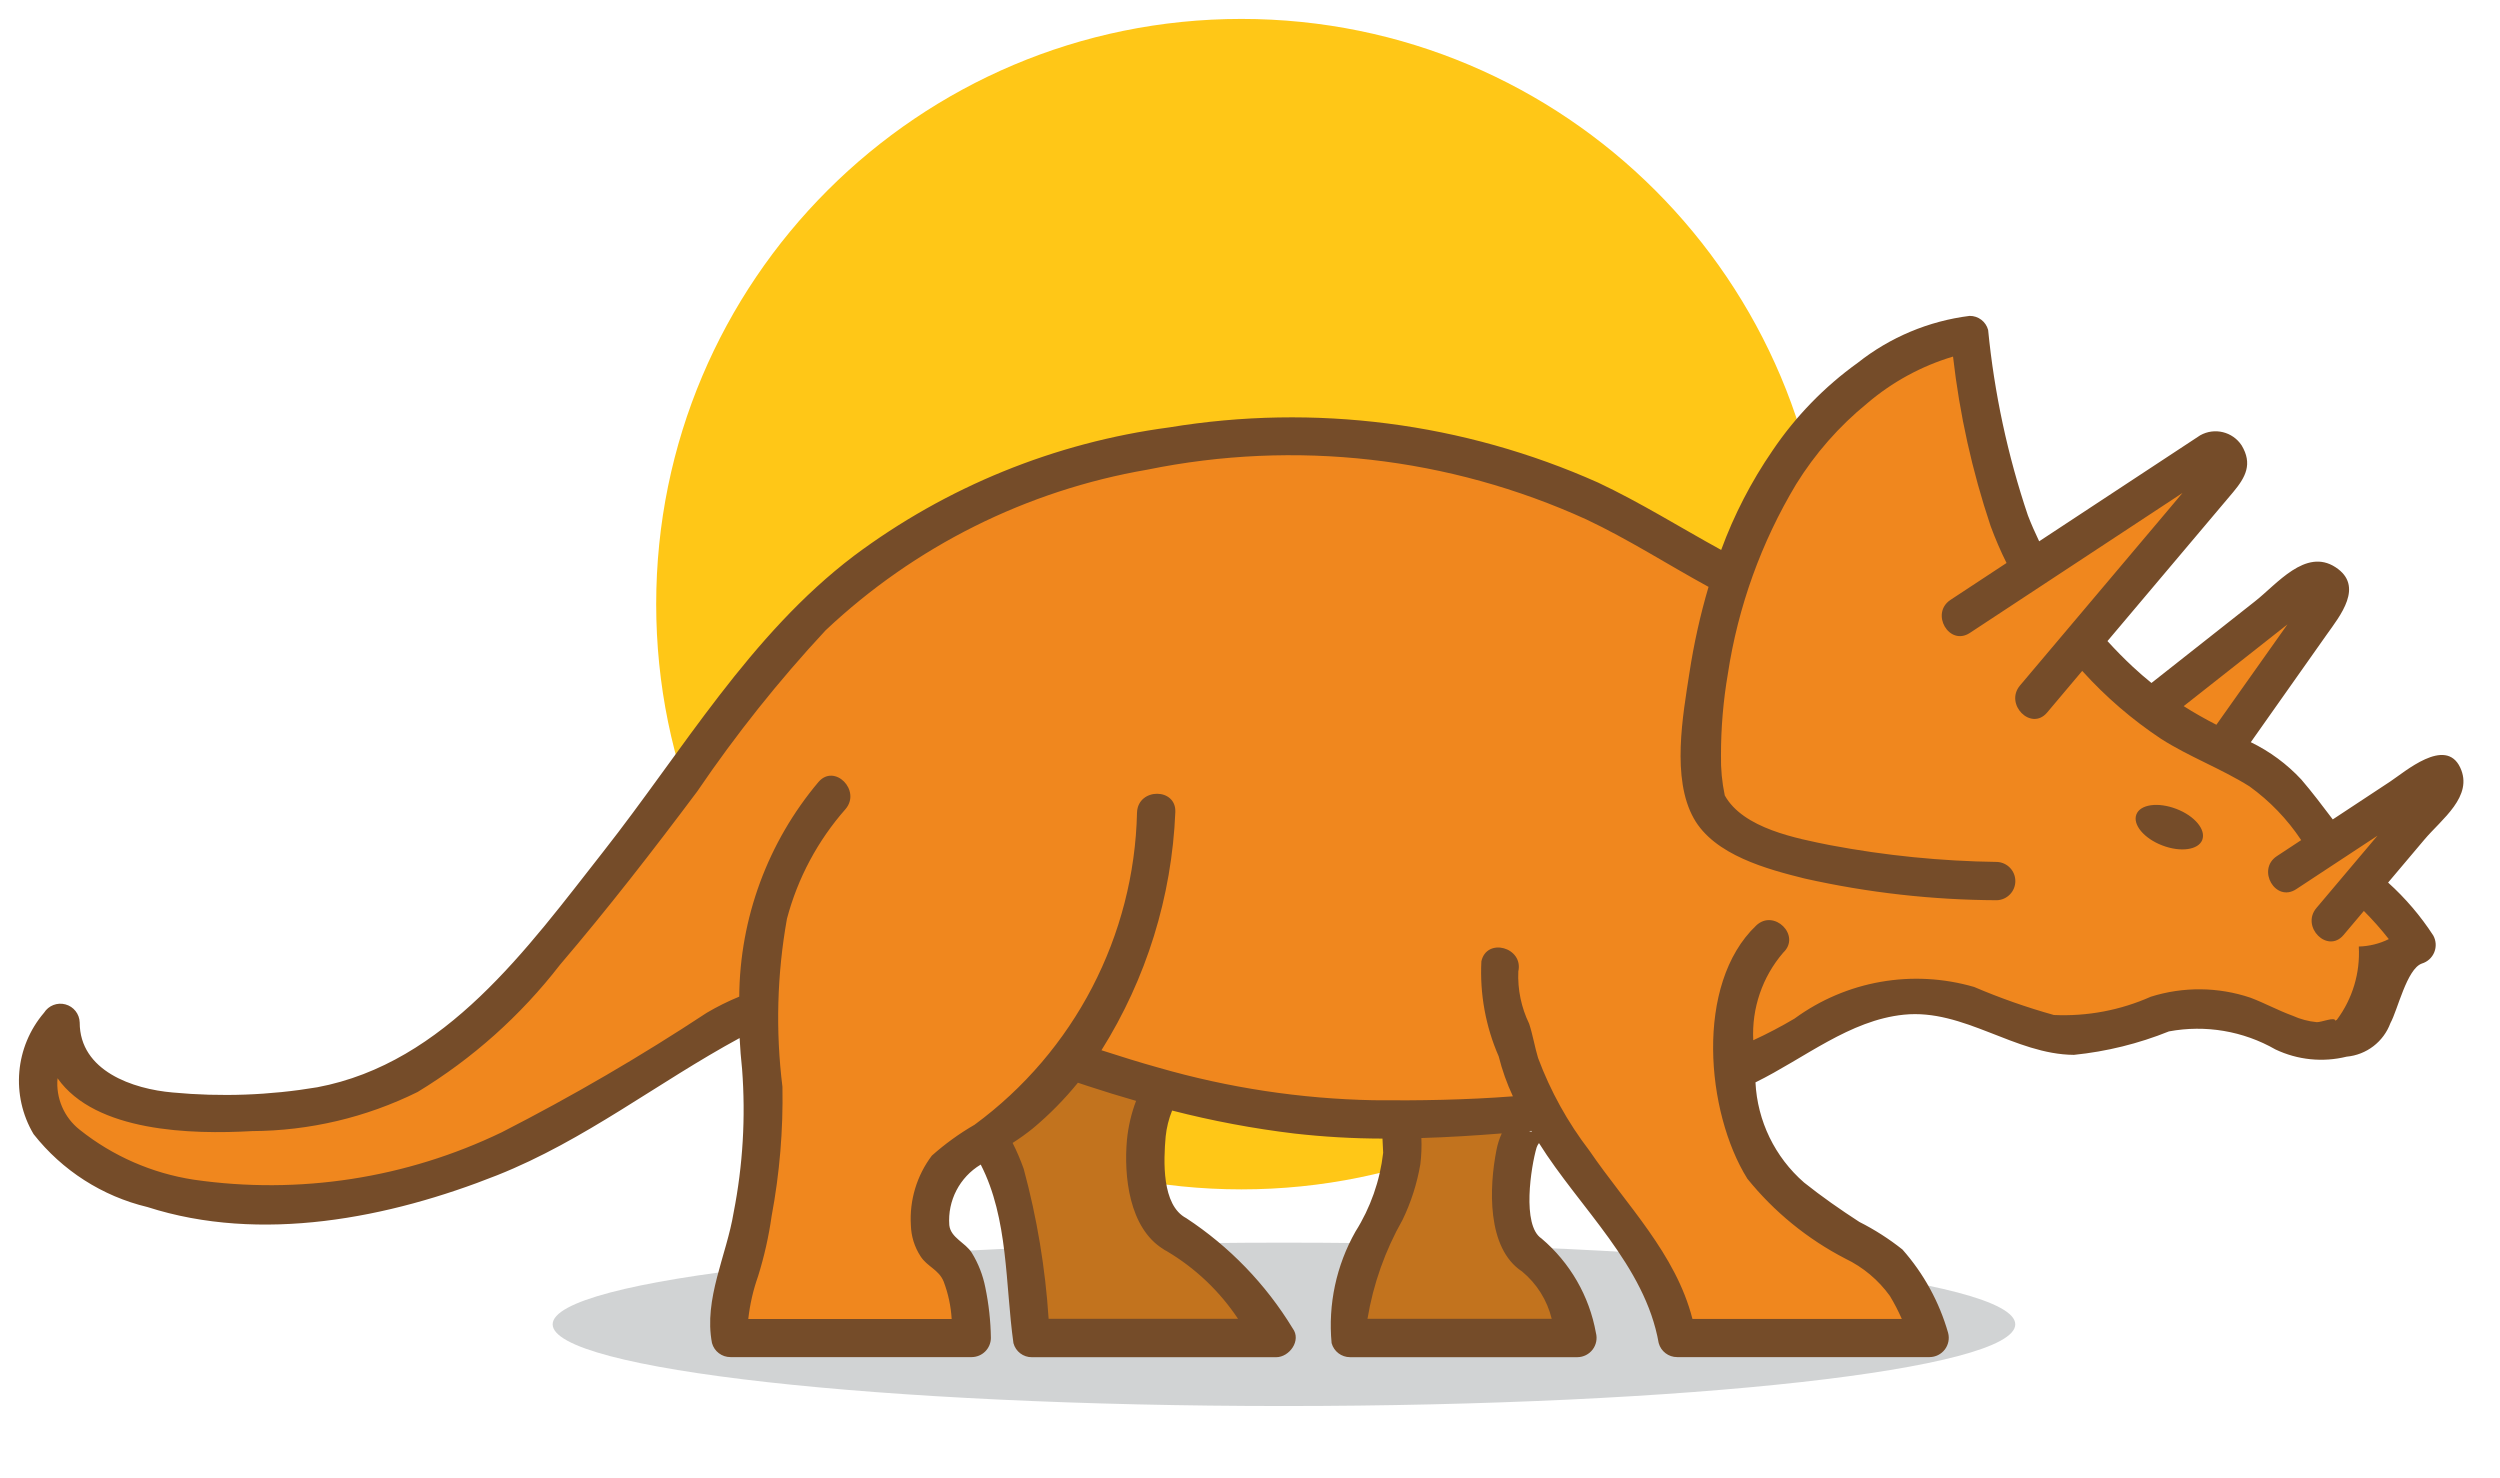
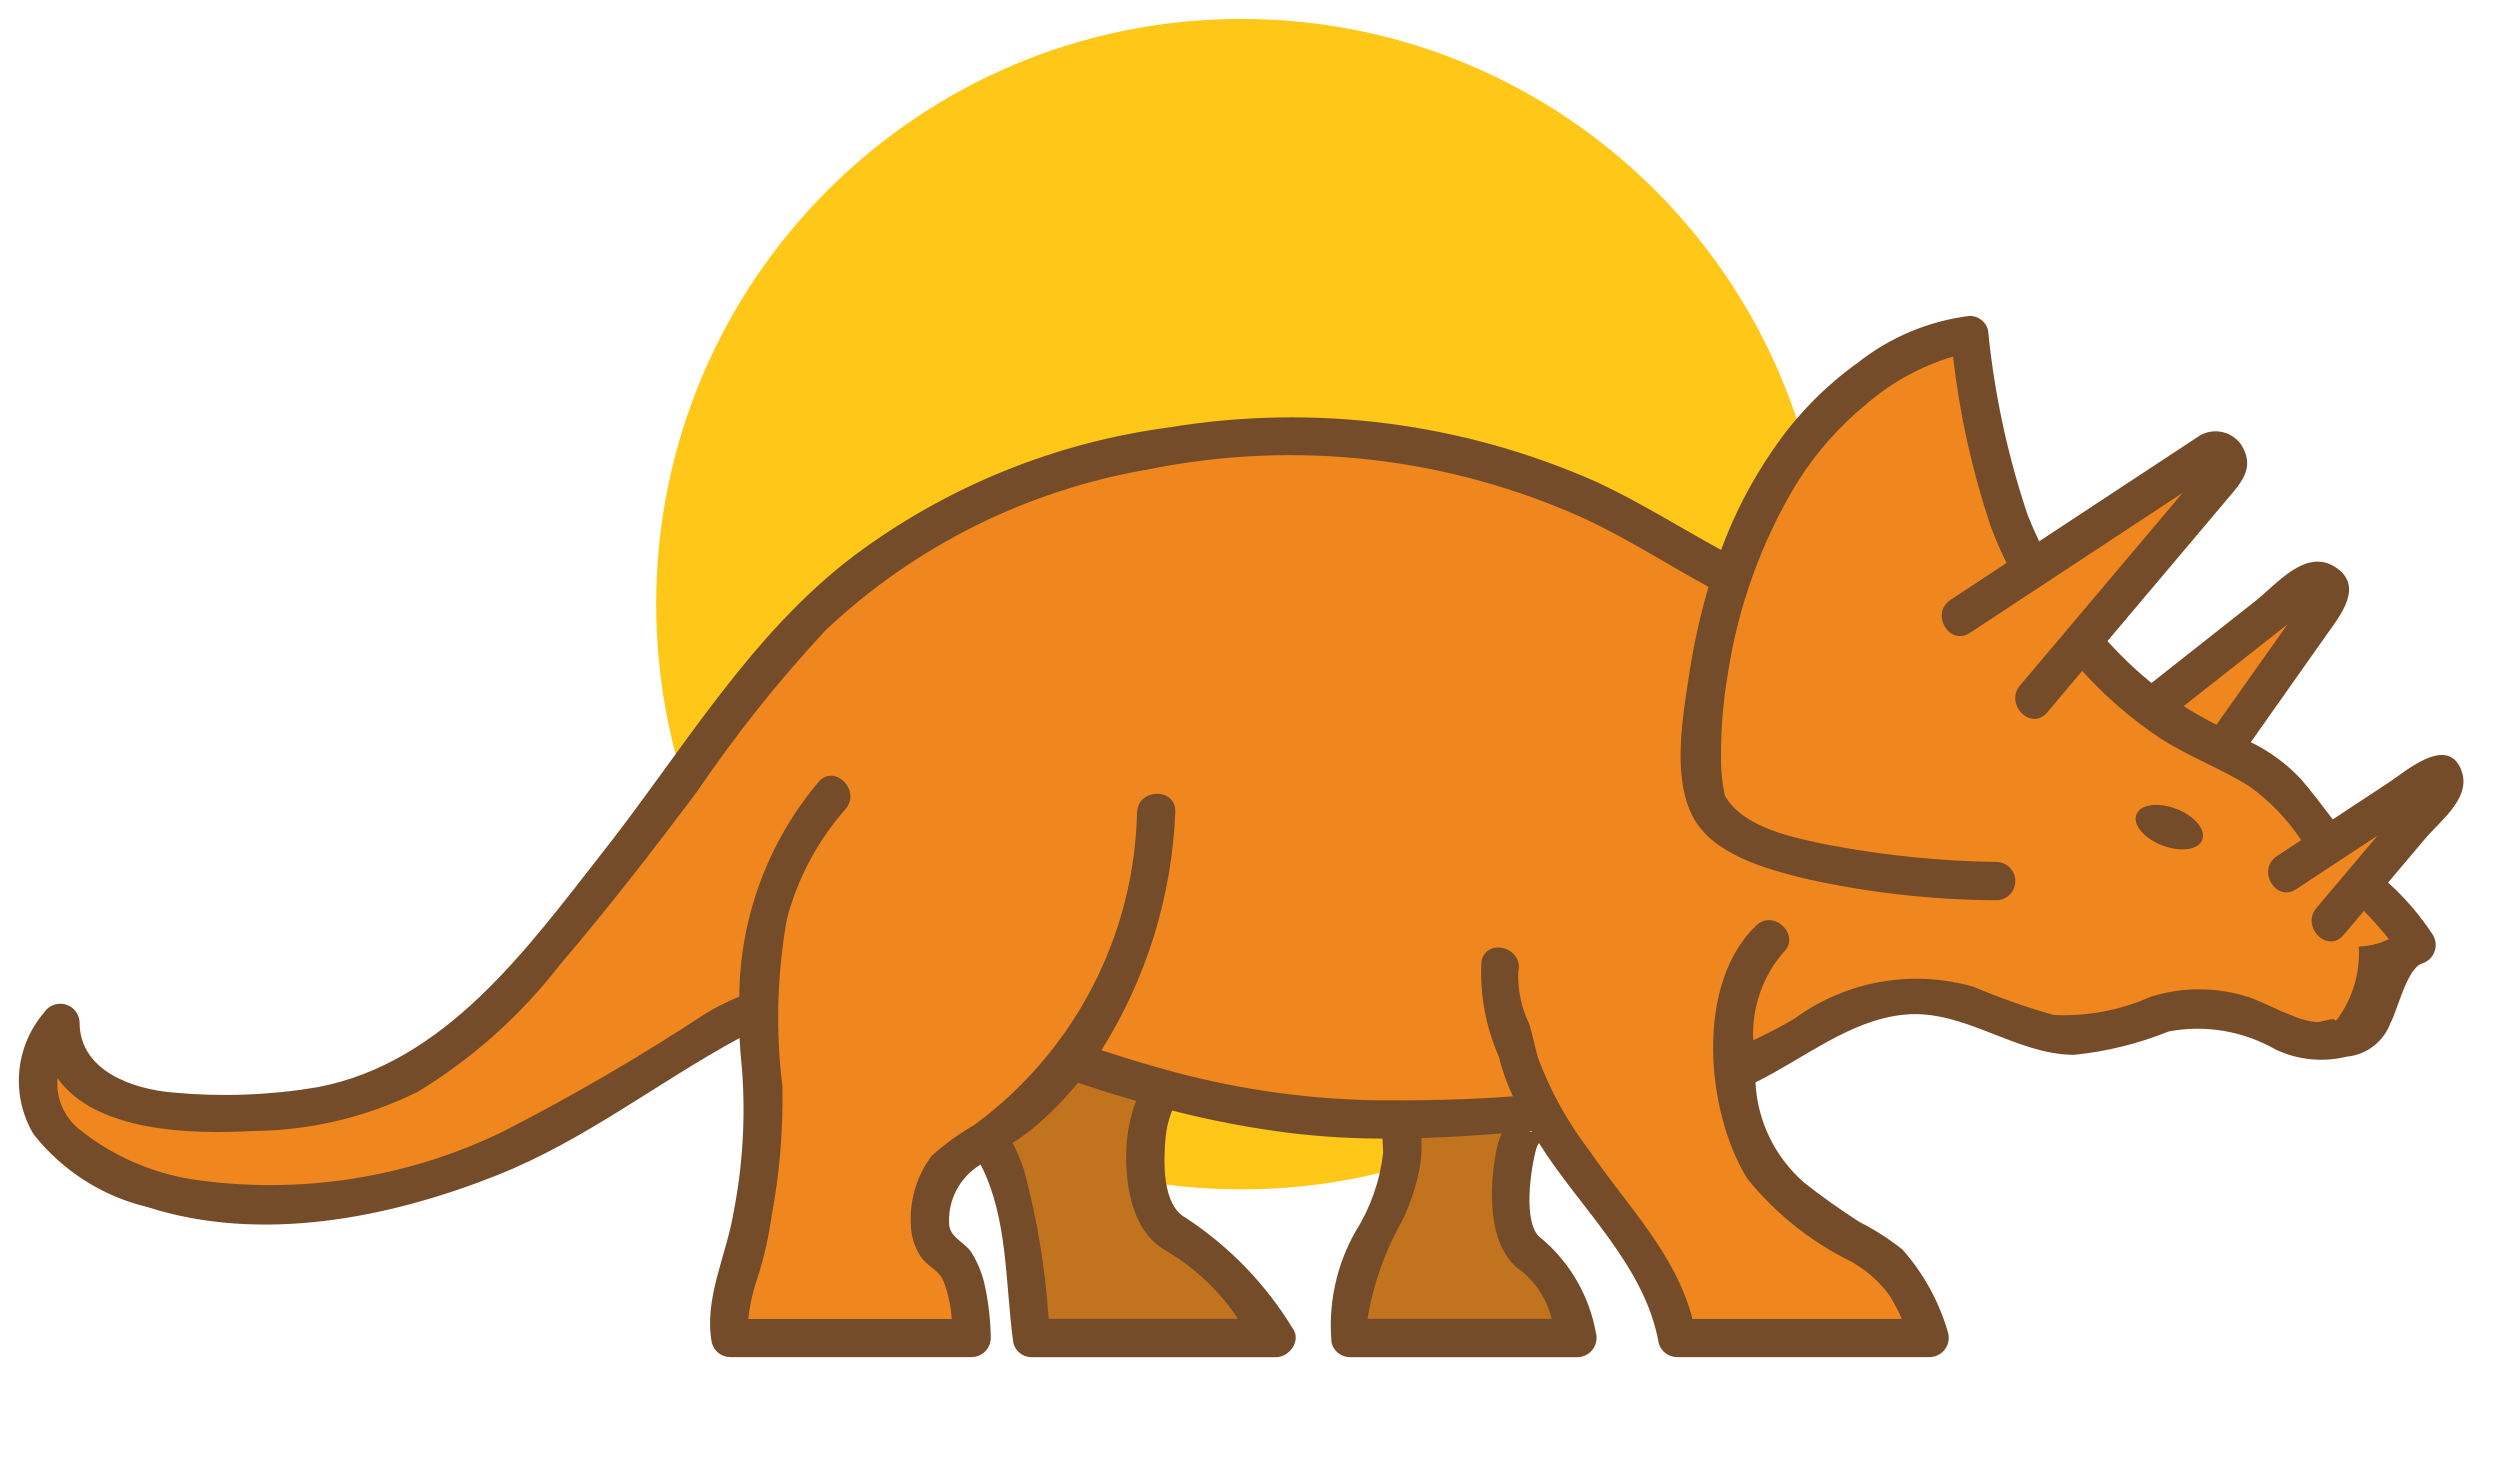
<svg xmlns="http://www.w3.org/2000/svg" width="132" height="78" viewBox="0 0 132 78">
  <defs>
-     <clipPath id="clip-Web_1920_1">
-       <rect width="132" height="78" />
+     <clipPath id="clip-path">
+       <rect id="Rectangle_2" data-name="Rectangle 2" width="132" height="78" />
    </clipPath>
  </defs>
-   <g id="Web_1920_1" data-name="Web 1920 – 1" clip-path="url(#clip-Web_1920_1)">
+   <g id="Web_1920_1" data-name="Web 1920 – 1" clip-path="url(#clip-path)">
    <rect width="132" height="78" fill="rgba(255,255,255,0)" />
-     <g id="triceratops" transform="translate(-6.913 1)">
-       <g id="Layer_2" transform="translate(7.913)">
-         <path id="Path_1" data-name="Path 1" d="M454.837,247.451a30.9,30.9,0,1,1-30.9-30.9A30.9,30.9,0,0,1,454.837,247.451Z" transform="translate(-359.39 -216.552)" fill="#ffc717" />
-         <ellipse id="Ellipse_1" data-name="Ellipse 1" cx="38.613" cy="4.313" rx="38.613" ry="4.313" transform="translate(28.18 64.612)" fill="#d1d3d4" />
-         <g id="Group_4" data-name="Group 4" transform="translate(50.188 49.283)">
-           <g id="Group_2" data-name="Group 2" transform="translate(20.054 5.448)">
-             <path id="Path_11" data-name="Path 11" d="M529.336,416.544c-1.378-.715-1.18-5.186-.591-6.259.381-.679,2.739-2.072,5.249-4.275a35.644,35.644,0,0,1-3.7.741,67.793,67.793,0,0,1-7.586.705,7.656,7.656,0,0,0-.227,3.368c.217,1.788-1.456,4.426-2.242,6.572a6.965,6.965,0,0,0-.492,3.532h12.008S530.715,417.259,529.336,416.544Z" transform="translate(-519.694 -406.009)" fill="#c2731e" />
+     <g id="Web_1920_1-2" data-name="Web 1920 – 1" clip-path="url(#clip-path)">
+       <rect id="Rectangle_1" data-name="Rectangle 1" width="132" height="78" fill="rgba(255,255,255,0)" />
+       <g id="triceratops" transform="translate(-6.913 1)">
+         <g id="Layer_2" transform="translate(7.913)">
+           <path id="Path_1" data-name="Path 1" d="M454.837,247.451a30.9,30.9,0,1,1-30.9-30.9,30.9,30.9,0,0,1,30.9,30.9Z" transform="translate(-359.39 -216.552)" fill="#ffc717" />
+           <g id="Group_4" data-name="Group 4" transform="translate(50.188 49.283)">
+             <g id="Group_2" data-name="Group 2" transform="translate(20.054 5.448)">
+               <path id="Path_11" data-name="Path 11" d="M529.336,416.544c-1.378-.715-1.18-5.186-.591-6.259.381-.679,2.739-2.072,5.249-4.275a35.656,35.656,0,0,1-3.7.741,67.8,67.8,0,0,1-7.586.7,7.655,7.655,0,0,0-.227,3.368c.217,1.788-1.456,4.426-2.242,6.572a6.964,6.964,0,0,0-.492,3.532h12.008S530.715,417.259,529.336,416.544Z" transform="translate(-519.694 -406.009)" fill="#c2731e" />
+             </g>
+             <g id="Group_3" data-name="Group 3">
+               <path id="Path_12" data-name="Path 12" d="M461.06,402.059c-1.7-.715-1.7-4.113-1.59-5.186a12.919,12.919,0,0,1,2.693-5.528,25.854,25.854,0,0,1-2.508-1.06,35.075,35.075,0,0,0-5.324-2.489,19.714,19.714,0,0,0-3.578-.646,9.3,9.3,0,0,1-.16,4.18,6.135,6.135,0,0,0,.78,6.08,19.145,19.145,0,0,1,1.744,6.974c.168,2.146.309,3.13.309,3.13h12.887S462.757,402.776,461.06,402.059Z" transform="translate(-450.12 -387.15)" fill="#c2731e" />
+             </g>
          </g>
-           <g id="Group_3" data-name="Group 3" transform="translate(0 0)">
-             <path id="Path_12" data-name="Path 12" d="M461.06,402.059c-1.7-.715-1.7-4.113-1.59-5.186a12.919,12.919,0,0,1,2.693-5.528,25.85,25.85,0,0,1-2.508-1.06,35.075,35.075,0,0,0-5.324-2.489,19.713,19.713,0,0,0-3.578-.646,9.3,9.3,0,0,1-.16,4.18,6.135,6.135,0,0,0,.78,6.08,19.146,19.146,0,0,1,1.744,6.974c.168,2.146.309,3.13.309,3.13h12.887S462.757,402.776,461.06,402.059Z" transform="translate(-450.12 -387.15)" fill="#c2731e" />
-           </g>
+           <path id="Path_13" data-name="Path 13" d="M406.458,297.591l-6.031,3.97a8.027,8.027,0,0,0-1-2.072,9.149,9.149,0,0,0-4.163-3.275l5.612-7.929c.381-.539-.435-1.315-.953-.9l-8.448,6.654c-.1-.082-.212-.162-.313-.25a31.727,31.727,0,0,1-3.313-3.24l7.624-9.033c.427-.505-.32-1.348-.873-.983l-9.418,6.2a35.112,35.112,0,0,1-3.267-12.367h-.191A19.68,19.68,0,0,0,369.5,287.217c-.366-.191-.688-.36-.953-.509-3.934-2.362-10.051-6.012-17.023-6.69-16.181-1.574-27.758,4.258-34.38,13.478a189.7,189.7,0,0,1-12.445,15.79c-3.541,3.542-6.839,5.794-11.955,5.991-3.542.191-10.972,1.054-11.61-4.428v-.191c-4.834,6.481,5.5,10,11.411,9.641,14.368-.867,21.279-9.292,25.806-10.472.2-.038.41-.069.623-.1-.191,1.216-.362,2.478-.477,3.789a62.543,62.543,0,0,1-1.5,10.262,6.968,6.968,0,0,0-.492,3.532h12.74s0-3.747-1.378-4.462-.738-3.187-.147-4.26c.539-.98,3.742-1.965,6.765-5.945a47.521,47.521,0,0,0,19.541,3.05c1.582-.069,3.412-.191,5.308-.4a63.342,63.342,0,0,0,5.225,7.445,11.436,11.436,0,0,1,1.925,4.561H379.8s-1.18-3.532-2.558-4.247a31.817,31.817,0,0,1-5.838-4.193,10.328,10.328,0,0,1-1.866-5.636c3.681-1.4,6.517-4.668,10.605-3.888,4.525.787,5.509,3.149,10.232,1.378a8.161,8.161,0,0,1,6.1-.395c1.771.591,3.345,1.967,5.509.984a8.157,8.157,0,0,0,1.563-4.609,7.805,7.805,0,0,0,1.978-.112c-.762-1.388-2.146-1.811-3.368-2.686l4.82-5.718C407.229,297.879,406.786,297.374,406.458,297.591Z" transform="translate(-278.913 -257.653)" fill="#f0871e" />
+           <path id="Path_14" data-name="Path 14" d="M401.623,300.773l1.916-2.27c.9-1.069,2.613-2.287,1.887-3.812-.78-1.632-2.918.237-3.692.747l-3.033,2c-.543-.715-1.081-1.431-1.66-2.106a9,9,0,0,0-2.668-1.971l4-5.669c.709-1,2.005-2.573.473-3.57-1.582-1.031-3.1.9-4.25,1.8l-5.3,4.18-.168.132c-.334-.271-.663-.555-.989-.859-.465-.433-.909-.886-1.334-1.353l3.364-3.986,3.267-3.871c.671-.8,1.039-1.5.452-2.478a1.651,1.651,0,0,0-2.186-.53l-4.232,2.785-4.271,2.812c-.213-.446-.415-.9-.6-1.367a44.111,44.111,0,0,1-2.1-9.793,1,1,0,0,0-.976-.742,11.89,11.89,0,0,0-5.909,2.478,18.285,18.285,0,0,0-4.5,4.636,23.627,23.627,0,0,0-2.71,5.244c-2.165-1.187-4.254-2.5-6.5-3.557a39.707,39.707,0,0,0-22.646-2.913,35.62,35.62,0,0,0-16.648,6.784c-5.5,4.176-9.021,10.264-13.234,15.62-4,5.1-8.324,11.16-15.1,12.437a29.343,29.343,0,0,1-7.624.276c-2.1-.179-4.918-1.132-4.918-3.7a1.02,1.02,0,0,0-1.883-.511,5.528,5.528,0,0,0-.553,6.408,10.865,10.865,0,0,0,6.01,3.85c6,1.929,12.761.591,18.47-1.679,4.641-1.847,8.461-4.891,12.8-7.243.029.547.07,1.1.131,1.647a28.2,28.2,0,0,1-.446,7.558c-.37,2.27-1.59,4.575-1.144,6.9a1.008,1.008,0,0,0,.976.741h12.74a1.02,1.02,0,0,0,1.01-1.01,14.133,14.133,0,0,0-.294-2.668,5.516,5.516,0,0,0-.713-1.826c-.341-.549-1.113-.789-1.189-1.462a3.431,3.431,0,0,1,1.66-3.2c1.468,2.859,1.292,6.334,1.727,9.431a1,1,0,0,0,.976.741H342.91c.7,0,1.351-.886.873-1.525a18.422,18.422,0,0,0-5.617-5.817c-1.309-.686-1.2-3.05-1.088-4.313a5.043,5.043,0,0,1,.341-1.369,49.912,49.912,0,0,0,6.458,1.214,42.182,42.182,0,0,0,4.649.267c.01.246.021.494.036.749a9.9,9.9,0,0,1-1.462,4.16,10.041,10.041,0,0,0-1.26,5.89,1.008,1.008,0,0,0,.974.742h12.008a1.02,1.02,0,0,0,.974-1.281,8.5,8.5,0,0,0-2.874-4.986c-1.05-.688-.551-3.812-.259-4.8a.843.843,0,0,1,.126-.238c2.148,3.431,5.6,6.456,6.321,10.56a1.006,1.006,0,0,0,.976.741h13.331a1.018,1.018,0,0,0,.974-1.281,11.342,11.342,0,0,0-2.411-4.4,13.279,13.279,0,0,0-2.274-1.456c-1-.648-1.984-1.334-2.92-2.08a7.5,7.5,0,0,1-2.566-5.289c2.592-1.273,4.966-3.282,7.838-3.574,3.166-.32,5.846,2.1,8.976,2.122a18.408,18.408,0,0,0,5.017-1.239,8.266,8.266,0,0,1,5.625.953,5.613,5.613,0,0,0,3.755.381,2.729,2.729,0,0,0,2.316-1.776c.381-.686.863-2.859,1.658-3.141a1.026,1.026,0,0,0,.6-1.485,14.064,14.064,0,0,0-2.382-2.79Zm-5.583-13.421.269-.211-2.594,3.663-1.159,1.637c-.6-.309-1.176-.633-1.727-.984Zm-58.9,32.885a11.653,11.653,0,0,1,3.759,3.57h-10a40.415,40.415,0,0,0-1.317-7.92A11.619,11.619,0,0,0,329,314.52a11.892,11.892,0,0,0,1.083-.779,17.618,17.618,0,0,0,2.365-2.4l.538.179q1.262.415,2.533.779a8,8,0,0,0-.482,2.058c-.172,1.921.116,4.643,1.906,5.76a1.088,1.088,0,0,0,.208.122Zm20.315,3.57h-9.721a15.84,15.84,0,0,1,1.853-5.228,10.993,10.993,0,0,0,.938-2.934,8.5,8.5,0,0,0,.055-1.384c1.416-.042,2.83-.13,4.243-.244a3.911,3.911,0,0,0-.28.884c-.381,1.929-.528,5.173,1.353,6.406a4.677,4.677,0,0,1,1.565,2.5Zm-1.189-9.911.12-.012.029.05Zm43.809-9.74a5.89,5.89,0,0,1-1.159,3.864.862.862,0,0,0-.084.044c-.015-.214-.711.08-.97.08a4,4,0,0,1-1.281-.341c-.762-.276-1.471-.667-2.23-.953a8.5,8.5,0,0,0-5.257-.05,11.327,11.327,0,0,1-5.118.965,34.09,34.09,0,0,1-4.212-1.481,10.9,10.9,0,0,0-9.481,1.67,23.973,23.973,0,0,1-2.18,1.144,6.578,6.578,0,0,1,1.584-4.628c.953-.9-.486-2.327-1.429-1.43-3.258,3.1-2.651,9.868-.467,13.369a16.221,16.221,0,0,0,5.171,4.218,6.214,6.214,0,0,1,2.356,1.973,10.493,10.493,0,0,1,.629,1.214H364.893c-.882-3.444-3.467-5.995-5.444-8.89a18.9,18.9,0,0,1-2.708-4.891c-.179-.6-.276-1.21-.471-1.807a5.769,5.769,0,0,1-.572-2.76c.284-1.271-1.666-1.811-1.95-.538a11.123,11.123,0,0,0,.915,5.023,11.676,11.676,0,0,0,.749,2.108c-2.478.191-4.971.231-7.377.206a44.042,44.042,0,0,1-11.316-1.715c-1.018-.282-2.026-.6-3.031-.924a25.632,25.632,0,0,0,3.9-12.567c.063-1.3-1.959-1.3-2.022,0a21.047,21.047,0,0,1-8.577,16.5,13.741,13.741,0,0,0-2.257,1.632,5.543,5.543,0,0,0-1.107,3.671,3.16,3.16,0,0,0,.507,1.637c.347.551.966.7,1.222,1.334a6.669,6.669,0,0,1,.425,1.984H315.04a10.071,10.071,0,0,1,.515-2.253,19.987,19.987,0,0,0,.717-3.179,33.665,33.665,0,0,0,.572-6.831,29.659,29.659,0,0,1,.238-8.871,14.3,14.3,0,0,1,3.092-5.789c.842-.985-.581-2.423-1.429-1.43a17.785,17.785,0,0,0-4.182,11.332,13.347,13.347,0,0,0-1.715.852,114.007,114.007,0,0,1-10.815,6.3,28.148,28.148,0,0,1-16.268,2.508,12.771,12.771,0,0,1-6.027-2.638,3.1,3.1,0,0,1-1.169-2.718c2.005,2.842,7.064,2.972,10.27,2.79a19.918,19.918,0,0,0,8.739-2.064,27.6,27.6,0,0,0,7.52-6.717c2.524-2.958,4.912-6.035,7.243-9.149a71.512,71.512,0,0,1,6.78-8.509,32.886,32.886,0,0,1,16.987-8.484A37.721,37.721,0,0,1,359.29,281.6c2.23,1.052,4.294,2.383,6.452,3.561a34.424,34.424,0,0,0-1.01,4.546c-.347,2.243-.953,5.566.231,7.678,1.087,1.942,3.885,2.686,5.861,3.177a47.238,47.238,0,0,0,10.15,1.144,1.012,1.012,0,0,0,0-2.022,51.183,51.183,0,0,1-8.8-.883c-1.782-.358-4.6-.879-5.575-2.628a9.382,9.382,0,0,1-.2-2.114,25.343,25.343,0,0,1,.362-4.3,27.447,27.447,0,0,1,3.606-10.018,17.131,17.131,0,0,1,3.741-4.262A12.491,12.491,0,0,1,378.651,273a43.729,43.729,0,0,0,1.984,8.947,19.668,19.668,0,0,0,.841,1.952l-2.956,1.946c-1.085.713-.073,2.465,1.02,1.746l11.227-7.39-.953,1.132-2.543,3.012-5.083,6.021c-.835.99.587,2.427,1.43,1.43l1.854-2.2.031.034a21.991,21.991,0,0,0,4.13,3.553c1.491.953,3.17,1.569,4.67,2.51a11,11,0,0,1,2.731,2.838l-1.283.845c-1.085.713-.072,2.465,1.02,1.746l3.669-2.415.623-.41-.038.044-3.187,3.774c-.835.989.587,2.426,1.43,1.429l1.075-1.273a16.587,16.587,0,0,1,1.317,1.487,3.786,3.786,0,0,1-1.577.391Zm-8.263-5.638c-.206.532-1.144.665-2.112.294s-1.573-1.1-1.369-1.635,1.144-.665,2.112-.294,1.573,1.1,1.367,1.635Z" transform="translate(-276.531 -255.173)" fill="#754c29" />
        </g>
-         <path id="Path_13" data-name="Path 13" d="M406.458,297.591l-6.031,3.97a8.028,8.028,0,0,0-1-2.072,9.149,9.149,0,0,0-4.163-3.275l5.612-7.929c.381-.539-.435-1.315-.953-.905l-8.448,6.654c-.1-.082-.212-.162-.313-.25a31.729,31.729,0,0,1-3.313-3.24l7.624-9.033c.427-.505-.32-1.348-.873-.983l-9.418,6.2a35.112,35.112,0,0,1-3.267-12.367h-.191A19.68,19.68,0,0,0,369.5,287.217c-.366-.191-.688-.36-.953-.509-3.934-2.362-10.051-6.012-17.023-6.69-16.181-1.574-27.758,4.258-34.38,13.478a189.7,189.7,0,0,1-12.445,15.79c-3.541,3.542-6.839,5.794-11.955,5.991-3.542.191-10.972,1.054-11.61-4.428v-.191c-4.834,6.481,5.5,10,11.411,9.641,14.368-.867,21.279-9.292,25.806-10.472.2-.038.41-.069.623-.1-.191,1.216-.362,2.478-.477,3.789a62.541,62.541,0,0,1-1.5,10.262,6.968,6.968,0,0,0-.492,3.532h12.74s0-3.747-1.378-4.462-.738-3.187-.147-4.26c.539-.98,3.742-1.965,6.765-5.945a47.521,47.521,0,0,0,19.541,3.05c1.582-.069,3.412-.191,5.308-.4a63.34,63.34,0,0,0,5.225,7.445,11.436,11.436,0,0,1,1.925,4.561H379.8s-1.18-3.532-2.558-4.247a31.819,31.819,0,0,1-5.838-4.193,10.328,10.328,0,0,1-1.866-5.636c3.681-1.4,6.517-4.668,10.605-3.888,4.525.787,5.509,3.149,10.232,1.378a8.161,8.161,0,0,1,6.1-.395c1.771.591,3.345,1.967,5.509.984a8.157,8.157,0,0,0,1.563-4.609,7.805,7.805,0,0,0,1.978-.112c-.762-1.388-2.146-1.811-3.368-2.686l4.82-5.718C407.229,297.879,406.786,297.374,406.458,297.591Z" transform="translate(-278.913 -257.653)" fill="#f0871e" />
-         <path id="Path_14" data-name="Path 14" d="M401.623,300.773l1.916-2.27c.9-1.069,2.613-2.287,1.887-3.812-.78-1.632-2.918.237-3.692.747l-3.033,2c-.543-.715-1.081-1.431-1.66-2.106a9,9,0,0,0-2.668-1.971l4-5.669c.709-1,2.005-2.573.473-3.57-1.582-1.031-3.1.9-4.25,1.8l-5.3,4.18-.168.132c-.334-.271-.663-.555-.989-.859-.465-.433-.909-.886-1.334-1.353l3.364-3.986,3.267-3.871c.671-.8,1.039-1.5.452-2.478a1.651,1.651,0,0,0-2.186-.53l-4.232,2.785-4.271,2.812c-.213-.446-.415-.9-.595-1.367a44.111,44.111,0,0,1-2.1-9.793,1,1,0,0,0-.976-.742,11.89,11.89,0,0,0-5.909,2.478,18.286,18.286,0,0,0-4.5,4.636,23.626,23.626,0,0,0-2.71,5.244c-2.165-1.187-4.254-2.5-6.5-3.557a39.707,39.707,0,0,0-22.646-2.913,35.62,35.62,0,0,0-16.648,6.784c-5.5,4.176-9.021,10.264-13.234,15.62-4,5.095-8.324,11.16-15.1,12.437a29.343,29.343,0,0,1-7.624.276c-2.1-.179-4.918-1.132-4.918-3.7a1.02,1.02,0,0,0-1.883-.511,5.528,5.528,0,0,0-.553,6.408,10.865,10.865,0,0,0,6.01,3.85c6,1.929,12.761.591,18.47-1.679,4.641-1.847,8.461-4.891,12.8-7.243.029.547.07,1.1.131,1.647a28.194,28.194,0,0,1-.446,7.558c-.37,2.27-1.59,4.575-1.144,6.9a1.008,1.008,0,0,0,.976.741h12.74a1.02,1.02,0,0,0,1.01-1.01,14.133,14.133,0,0,0-.294-2.668,5.515,5.515,0,0,0-.713-1.826c-.341-.549-1.113-.789-1.189-1.462a3.431,3.431,0,0,1,1.66-3.2c1.468,2.859,1.292,6.334,1.727,9.431a1,1,0,0,0,.976.741H342.91c.7,0,1.351-.886.873-1.525a18.422,18.422,0,0,0-5.617-5.817c-1.309-.686-1.2-3.05-1.088-4.313a5.041,5.041,0,0,1,.341-1.369,49.912,49.912,0,0,0,6.458,1.214,42.18,42.18,0,0,0,4.649.267c.01.246.021.494.036.749A9.9,9.9,0,0,1,347.1,319.2a10.042,10.042,0,0,0-1.26,5.89,1.008,1.008,0,0,0,.974.742h12.008a1.02,1.02,0,0,0,.974-1.281,8.5,8.5,0,0,0-2.874-4.986c-1.05-.688-.551-3.812-.259-4.8a.842.842,0,0,1,.126-.238c2.148,3.431,5.6,6.456,6.321,10.56a1.006,1.006,0,0,0,.976.741h13.331a1.018,1.018,0,0,0,.974-1.281,11.342,11.342,0,0,0-2.411-4.4,13.279,13.279,0,0,0-2.274-1.456c-1-.648-1.984-1.334-2.92-2.08a7.5,7.5,0,0,1-2.566-5.289c2.592-1.273,4.966-3.282,7.838-3.574,3.166-.32,5.846,2.1,8.976,2.122a18.409,18.409,0,0,0,5.017-1.239,8.266,8.266,0,0,1,5.625.953,5.613,5.613,0,0,0,3.755.381,2.729,2.729,0,0,0,2.316-1.776c.381-.686.863-2.859,1.658-3.141a1.026,1.026,0,0,0,.6-1.485A14.064,14.064,0,0,0,401.623,300.773Zm-5.583-13.421.269-.211-2.594,3.663-1.159,1.637c-.6-.309-1.176-.633-1.727-.984Zm-58.9,32.885a11.654,11.654,0,0,1,3.759,3.57h-10a40.417,40.417,0,0,0-1.317-7.92,11.622,11.622,0,0,0-.585-1.367,11.886,11.886,0,0,0,1.083-.779,17.619,17.619,0,0,0,2.365-2.4l.538.179q1.262.415,2.533.779a8,8,0,0,0-.482,2.058c-.172,1.921.116,4.643,1.906,5.76a1.089,1.089,0,0,0,.208.122Zm20.315,3.57h-9.721a15.839,15.839,0,0,1,1.853-5.228,10.994,10.994,0,0,0,.938-2.934,8.5,8.5,0,0,0,.055-1.384c1.416-.042,2.83-.13,4.243-.244a3.911,3.911,0,0,0-.28.884c-.381,1.929-.528,5.173,1.353,6.406a4.677,4.677,0,0,1,1.565,2.5Zm-1.189-9.911.12-.012.029.05Zm43.809-9.74a5.89,5.89,0,0,1-1.159,3.864.857.857,0,0,0-.084.044c-.015-.214-.711.08-.97.08a4,4,0,0,1-1.281-.341c-.762-.276-1.471-.667-2.23-.953a8.5,8.5,0,0,0-5.257-.05,11.327,11.327,0,0,1-5.118.965,34.09,34.09,0,0,1-4.212-1.481,10.9,10.9,0,0,0-9.481,1.67,23.962,23.962,0,0,1-2.18,1.144,6.578,6.578,0,0,1,1.584-4.628c.953-.9-.486-2.327-1.429-1.43-3.258,3.1-2.651,9.868-.467,13.369a16.221,16.221,0,0,0,5.171,4.218,6.214,6.214,0,0,1,2.356,1.973,10.491,10.491,0,0,1,.629,1.214H364.893c-.882-3.444-3.467-5.995-5.444-8.89a18.9,18.9,0,0,1-2.708-4.891c-.179-.595-.276-1.21-.471-1.807a5.769,5.769,0,0,1-.572-2.76c.284-1.271-1.666-1.811-1.95-.538a11.123,11.123,0,0,0,.915,5.023,11.678,11.678,0,0,0,.749,2.108c-2.478.191-4.971.231-7.377.206a44.043,44.043,0,0,1-11.316-1.715c-1.018-.282-2.026-.6-3.031-.924a25.632,25.632,0,0,0,3.9-12.567c.063-1.3-1.959-1.3-2.022,0a21.047,21.047,0,0,1-8.577,16.5,13.745,13.745,0,0,0-2.257,1.632,5.543,5.543,0,0,0-1.107,3.671,3.16,3.16,0,0,0,.507,1.637c.347.551.966.705,1.222,1.334a6.668,6.668,0,0,1,.425,1.984H315.04a10.069,10.069,0,0,1,.515-2.253,19.983,19.983,0,0,0,.717-3.179,33.664,33.664,0,0,0,.572-6.831,29.657,29.657,0,0,1,.238-8.871,14.3,14.3,0,0,1,3.092-5.789c.842-.985-.581-2.423-1.429-1.43a17.785,17.785,0,0,0-4.182,11.332,13.346,13.346,0,0,0-1.715.852,114.009,114.009,0,0,1-10.815,6.305,28.148,28.148,0,0,1-16.268,2.508,12.771,12.771,0,0,1-6.027-2.638,3.1,3.1,0,0,1-1.169-2.718c2.005,2.842,7.064,2.972,10.27,2.79a19.918,19.918,0,0,0,8.739-2.064,27.6,27.6,0,0,0,7.52-6.717c2.524-2.958,4.912-6.035,7.243-9.149a71.507,71.507,0,0,1,6.78-8.509,32.886,32.886,0,0,1,16.987-8.484,37.721,37.721,0,0,1,23.182,2.627c2.23,1.052,4.294,2.383,6.452,3.561a34.431,34.431,0,0,0-1.01,4.546c-.347,2.243-.953,5.566.231,7.678,1.087,1.942,3.885,2.686,5.861,3.177a47.239,47.239,0,0,0,10.15,1.144,1.012,1.012,0,0,0,0-2.022,51.183,51.183,0,0,1-8.8-.883c-1.782-.358-4.6-.879-5.575-2.628a9.383,9.383,0,0,1-.2-2.114,25.341,25.341,0,0,1,.362-4.3,27.447,27.447,0,0,1,3.606-10.018,17.132,17.132,0,0,1,3.741-4.262A12.491,12.491,0,0,1,378.651,273a43.725,43.725,0,0,0,1.984,8.947,19.652,19.652,0,0,0,.841,1.952l-2.956,1.946c-1.085.713-.073,2.465,1.02,1.746l11.227-7.39-.953,1.132-2.543,3.012-5.083,6.021c-.835.99.587,2.427,1.43,1.43l1.854-2.2.031.034a21.992,21.992,0,0,0,4.13,3.553c1.491.953,3.17,1.569,4.67,2.51a11,11,0,0,1,2.731,2.838l-1.283.845c-1.085.713-.072,2.465,1.02,1.746l3.669-2.415.623-.41-.038.044-3.187,3.774c-.835.989.587,2.426,1.43,1.429l1.075-1.273a16.588,16.588,0,0,1,1.317,1.487,3.785,3.785,0,0,1-1.577.391Zm-8.263-5.638c-.206.532-1.144.665-2.112.294s-1.573-1.1-1.369-1.635,1.144-.665,2.112-.294,1.573,1.1,1.367,1.635Z" transform="translate(-276.531 -255.173)" fill="#754c29" />
      </g>
    </g>
  </g>
</svg>
